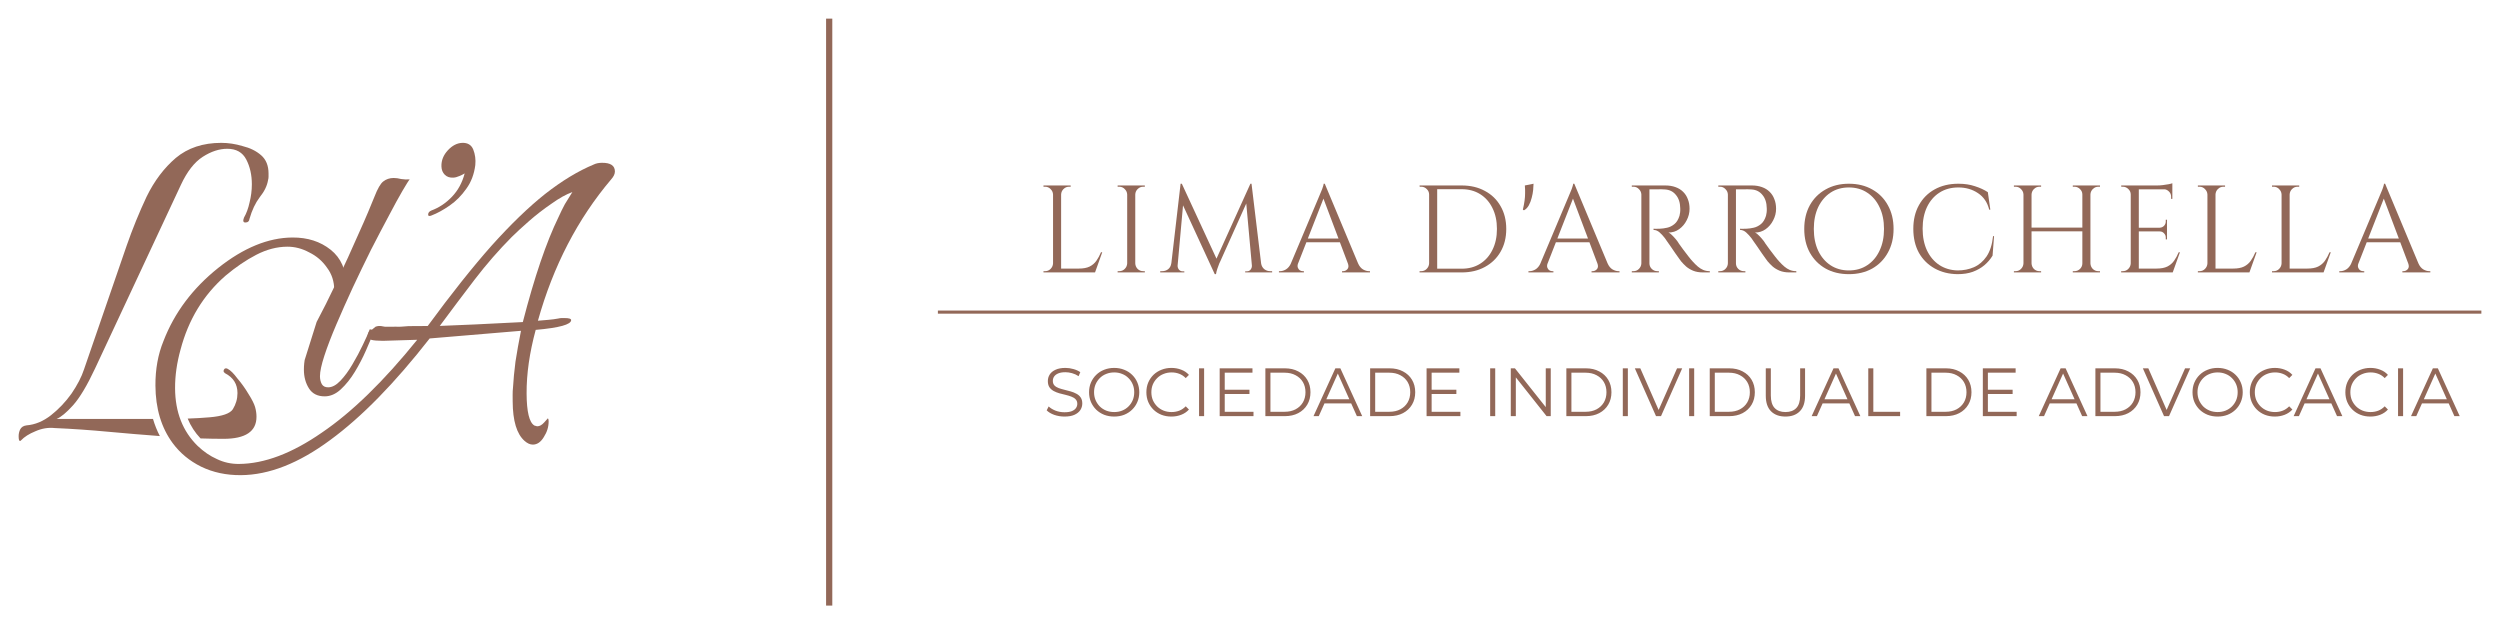
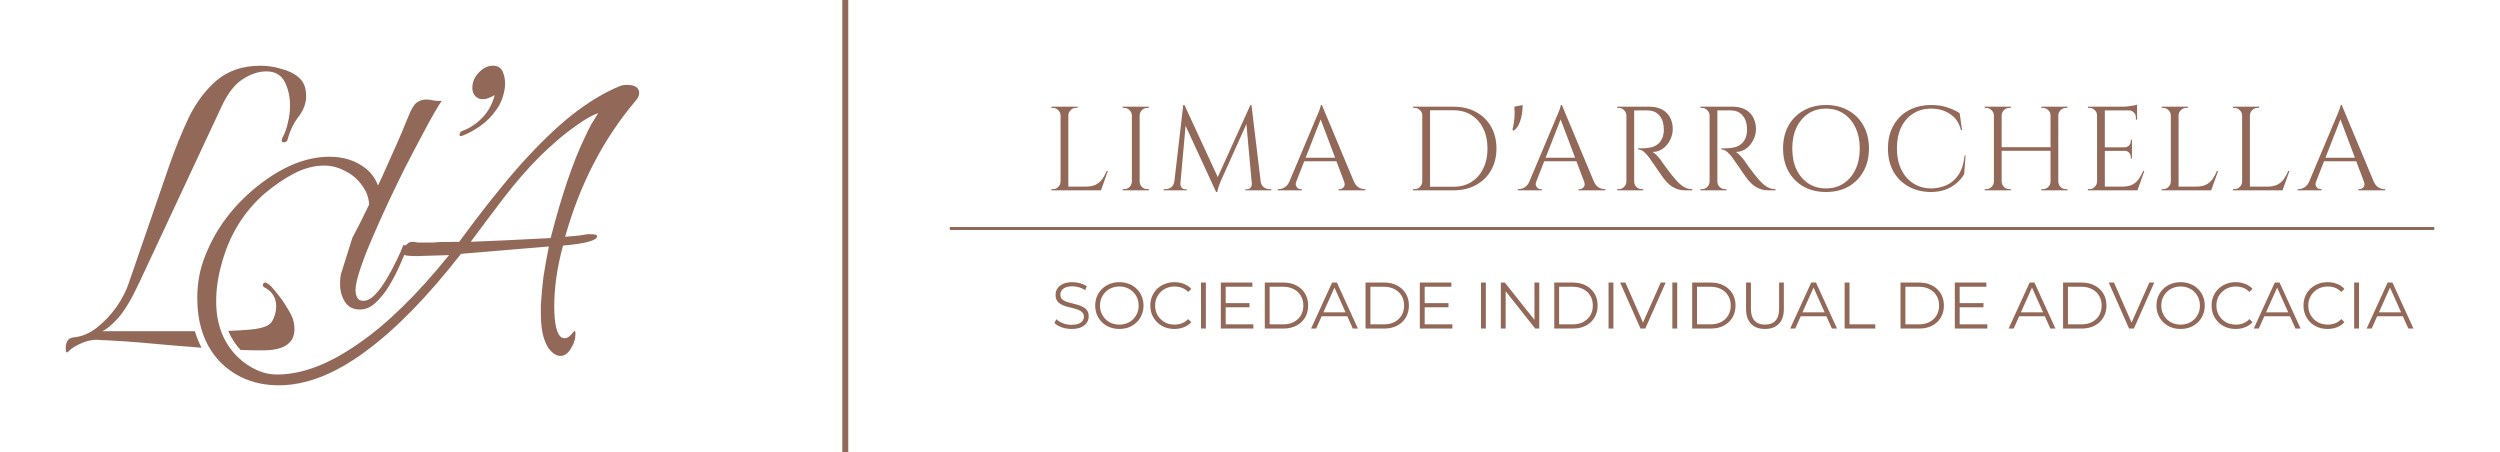
- <svg xmlns="http://www.w3.org/2000/svg" width="805" height="201" viewBox="36 31 805 201" fill="none">
+ <svg xmlns="http://www.w3.org/2000/svg" width="837" height="151" viewBox="20 55 837 151" fill="none">
  <path d="M377.68 90.72V118.72H375.08V90.72H377.68ZM388.48 117.48V118.72H377.56V117.48H388.48ZM390.92 112.24L388.6 118.72H381.96L383.4 117.48C384.813 117.48 385.96 117.267 386.84 116.84C387.747 116.387 388.48 115.76 389.04 114.96C389.6 114.16 390.093 113.253 390.52 112.24H390.92ZM375.2 115.8V118.72H372V118.32C372 118.32 372.08 118.32 372.24 118.32C372.427 118.32 372.52 118.32 372.52 118.32C373.213 118.32 373.8 118.08 374.28 117.6C374.787 117.093 375.053 116.493 375.08 115.8H375.2ZM375.2 93.64H375.08C375.053 92.947 374.787 92.36 374.28 91.88C373.8 91.373 373.213 91.12 372.52 91.12C372.52 91.12 372.427 91.12 372.24 91.12C372.08 91.12 372 91.12 372 91.12V90.72H375.2V93.64ZM377.56 93.64V90.72H380.76V91.12C380.733 91.12 380.64 91.12 380.48 91.12C380.32 91.12 380.24 91.12 380.24 91.12C379.547 91.12 378.947 91.373 378.44 91.88C377.96 92.36 377.707 92.947 377.68 93.64H377.56Z" fill="#926858" />
  <path d="M401.555 90.72V118.72H398.955V90.72H401.555ZM399.075 115.8V118.72H395.875V118.32C395.875 118.32 395.955 118.32 396.115 118.32C396.302 118.32 396.395 118.32 396.395 118.32C397.088 118.32 397.675 118.08 398.155 117.6C398.662 117.093 398.928 116.493 398.955 115.8H399.075ZM399.075 93.64H398.955C398.928 92.947 398.662 92.36 398.155 91.88C397.675 91.373 397.088 91.12 396.395 91.12C396.395 91.12 396.302 91.12 396.115 91.12C395.955 91.12 395.875 91.12 395.875 91.12V90.72H399.075V93.64ZM401.435 115.8H401.555C401.582 116.493 401.835 117.093 402.315 117.6C402.822 118.08 403.422 118.32 404.115 118.32C404.115 118.32 404.195 118.32 404.355 118.32C404.515 118.32 404.608 118.32 404.635 118.32V118.72H401.435V115.8ZM401.435 93.64V90.72H404.635V91.12C404.608 91.12 404.515 91.12 404.355 91.12C404.195 91.12 404.115 91.12 404.115 91.12C403.422 91.12 402.822 91.373 402.315 91.88C401.835 92.36 401.582 92.947 401.555 93.64H401.435Z" fill="#926858" />
  <path d="M438.631 90.16L438.951 92.84L428.911 115.2C428.911 115.2 428.804 115.427 428.591 115.88C428.404 116.333 428.204 116.88 427.991 117.52C427.777 118.133 427.631 118.72 427.551 119.28H427.151L426.591 116.76L438.631 90.16ZM414.031 115.8V118.72H409.591V118.32C409.617 118.32 409.724 118.32 409.911 118.32C410.124 118.32 410.231 118.32 410.231 118.32C410.951 118.32 411.591 118.107 412.151 117.68C412.711 117.227 413.044 116.6 413.151 115.8H414.031ZM415.191 116.44C415.191 116.467 415.191 116.493 415.191 116.52C415.191 116.547 415.191 116.587 415.191 116.64C415.191 117.067 415.337 117.467 415.631 117.84C415.951 118.187 416.324 118.36 416.751 118.36H417.351V118.72H414.911V116.44H415.191ZM416.151 90.16H416.551L417.351 92.52L414.991 118.72H412.831L416.151 90.16ZM416.551 90.16L428.071 115.08L427.151 119.28L415.791 94.64L416.551 90.16ZM438.991 90.16L442.431 118.72H439.311L437.111 94.48L438.631 90.16H438.991ZM441.231 115.8H442.071C442.204 116.6 442.551 117.227 443.111 117.68C443.671 118.107 444.297 118.32 444.991 118.32C444.991 118.32 445.097 118.32 445.311 118.32C445.524 118.32 445.631 118.32 445.631 118.32V118.72H441.231V115.8ZM439.111 116.44H439.391V118.72H436.951V118.36H437.551C438.004 118.36 438.377 118.187 438.671 117.84C438.964 117.467 439.111 117.067 439.111 116.64C439.111 116.587 439.111 116.547 439.111 116.52C439.111 116.493 439.111 116.467 439.111 116.44Z" fill="#926858" />
  <path d="M462.577 90.16L474.417 118.48H471.017L461.777 93.96L462.577 90.16ZM453.977 115.8C453.791 116.333 453.764 116.787 453.897 117.16C454.031 117.533 454.244 117.827 454.537 118.04C454.857 118.227 455.177 118.32 455.497 118.32H455.857V118.72H447.817V118.32C447.817 118.32 447.884 118.32 448.017 118.32C448.124 118.32 448.177 118.32 448.177 118.32C448.791 118.32 449.417 118.133 450.057 117.76C450.724 117.36 451.271 116.707 451.697 115.8H453.977ZM462.577 90.16L462.937 92.96L452.897 118.6H450.497L460.737 94.28C460.737 94.28 460.804 94.12 460.937 93.8C461.097 93.453 461.271 93.04 461.457 92.56C461.671 92.08 461.844 91.613 461.977 91.16C462.137 90.707 462.217 90.373 462.217 90.16H462.577ZM468.217 107.8V109H455.697V107.8H468.217ZM470.017 115.8H473.297C473.697 116.707 474.231 117.36 474.897 117.76C475.564 118.133 476.204 118.32 476.817 118.32C476.817 118.32 476.871 118.32 476.977 118.32C477.084 118.32 477.137 118.32 477.137 118.32V118.72H468.137V118.32H468.497C469.004 118.32 469.457 118.107 469.857 117.68C470.257 117.227 470.311 116.6 470.017 115.8Z" fill="#926858" />
  <path d="M506.654 90.72C509.507 90.72 512 91.307 514.134 92.48C516.294 93.627 517.974 95.253 519.174 97.36C520.4 99.467 521.014 101.92 521.014 104.72C521.014 107.52 520.4 109.973 519.174 112.08C517.974 114.16 516.294 115.787 514.134 116.96C512 118.133 509.507 118.72 506.654 118.72H498.094L498.054 117.52C498.054 117.52 498.334 117.52 498.894 117.52C499.48 117.52 500.2 117.52 501.054 117.52C501.934 117.52 502.8 117.52 503.654 117.52C504.507 117.52 505.214 117.52 505.774 117.52C506.36 117.52 506.654 117.52 506.654 117.52C508.947 117.52 510.934 116.987 512.614 115.92C514.32 114.853 515.64 113.36 516.574 111.44C517.534 109.52 518.014 107.28 518.014 104.72C518.014 102.16 517.534 99.92 516.574 98C515.64 96.08 514.32 94.587 512.614 93.52C510.907 92.453 508.92 91.92 506.654 91.92C506.654 91.92 506.347 91.92 505.734 91.92C505.147 91.92 504.4 91.92 503.494 91.92C502.614 91.92 501.72 91.92 500.814 91.92C499.934 91.92 499.187 91.92 498.574 91.92C497.96 91.92 497.654 91.92 497.654 91.92V90.72H506.654ZM498.774 90.72V118.72H496.174V90.72H498.774ZM496.294 115.8V118.72H493.094V118.32C493.094 118.32 493.174 118.32 493.334 118.32C493.52 118.32 493.614 118.32 493.614 118.32C494.307 118.32 494.894 118.08 495.374 117.6C495.88 117.093 496.147 116.493 496.174 115.8H496.294ZM496.294 93.64H496.174C496.174 92.947 495.92 92.36 495.414 91.88C494.907 91.373 494.307 91.12 493.614 91.12C493.614 91.12 493.534 91.12 493.374 91.12C493.214 91.12 493.134 91.12 493.134 91.12L493.094 90.72H496.294V93.64Z" fill="#926858" />
  <path d="M526.999 90.72L529.799 90.16C529.799 90.667 529.759 91.333 529.679 92.16C529.599 92.987 529.439 93.84 529.199 94.72C528.986 95.573 528.679 96.373 528.279 97.12C527.879 97.84 527.359 98.373 526.719 98.72L526.359 98.52C526.626 97.347 526.813 96.36 526.919 95.56C527.026 94.76 527.079 94 527.079 93.28C527.106 92.533 527.079 91.68 526.999 90.72Z" fill="#926858" />
  <path d="M542.921 90.16L554.761 118.48H551.361L542.121 93.96L542.921 90.16ZM534.321 115.8C534.134 116.333 534.108 116.787 534.241 117.16C534.374 117.533 534.588 117.827 534.881 118.04C535.201 118.227 535.521 118.32 535.841 118.32H536.201V118.72H528.161V118.32C528.161 118.32 528.228 118.32 528.361 118.32C528.468 118.32 528.521 118.32 528.521 118.32C529.134 118.32 529.761 118.133 530.401 117.76C531.068 117.36 531.614 116.707 532.041 115.8H534.321ZM542.921 90.16L543.281 92.96L533.241 118.6H530.841L541.081 94.28C541.081 94.28 541.148 94.12 541.281 93.8C541.441 93.453 541.614 93.04 541.801 92.56C542.014 92.08 542.188 91.613 542.321 91.16C542.481 90.707 542.561 90.373 542.561 90.16H542.921ZM548.561 107.8V109H536.041V107.8H548.561ZM550.361 115.8H553.641C554.041 116.707 554.574 117.36 555.241 117.76C555.908 118.133 556.548 118.32 557.161 118.32C557.161 118.32 557.214 118.32 557.321 118.32C557.428 118.32 557.481 118.32 557.481 118.32V118.72H548.481V118.32H548.841C549.348 118.32 549.801 118.107 550.201 117.68C550.601 117.227 550.654 116.6 550.361 115.8Z" fill="#926858" />
  <path d="M566.598 90.72H572.238C573.438 90.72 574.517 90.893 575.477 91.24C576.464 91.587 577.291 92.093 577.958 92.76C578.624 93.4 579.131 94.187 579.478 95.12C579.851 96.027 580.038 97.067 580.038 98.24C580.038 99.52 579.731 100.747 579.118 101.92C578.531 103.093 577.717 104.053 576.678 104.8C575.664 105.52 574.518 105.88 573.238 105.88C573.691 106.067 574.184 106.453 574.717 107.04C575.251 107.6 575.718 108.147 576.118 108.68C576.118 108.68 576.291 108.947 576.637 109.48C577.011 109.987 577.464 110.613 577.997 111.36C578.557 112.107 579.118 112.84 579.678 113.56C580.238 114.28 580.718 114.853 581.118 115.28C581.651 115.867 582.184 116.387 582.717 116.84C583.251 117.293 583.824 117.653 584.438 117.92C585.077 118.187 585.784 118.32 586.557 118.32V118.72H584.357C583.131 118.72 582.064 118.533 581.158 118.16C580.277 117.787 579.531 117.333 578.917 116.8C578.304 116.24 577.784 115.707 577.357 115.2C577.277 115.093 577.051 114.787 576.678 114.28C576.331 113.773 575.904 113.173 575.398 112.48C574.918 111.76 574.438 111.053 573.958 110.36C573.478 109.667 573.064 109.08 572.717 108.6C572.371 108.093 572.171 107.8 572.118 107.72C571.611 107.053 571.051 106.44 570.438 105.88C569.824 105.32 569.158 105.04 568.438 105.04V104.64C568.438 104.64 568.638 104.653 569.038 104.68C569.464 104.68 569.971 104.667 570.557 104.64C571.251 104.613 572.011 104.507 572.837 104.32C573.664 104.133 574.438 103.747 575.158 103.16C575.878 102.573 576.424 101.68 576.798 100.48C576.878 100.187 576.944 99.827 576.997 99.4C577.051 98.947 577.064 98.507 577.038 98.08C577.011 96.267 576.544 94.827 575.637 93.76C574.757 92.667 573.571 92.08 572.077 92C571.331 91.947 570.558 91.933 569.758 91.96C568.984 91.96 568.331 91.96 567.798 91.96C567.264 91.96 566.997 91.96 566.997 91.96C566.997 91.933 566.958 91.827 566.878 91.64C566.824 91.427 566.758 91.227 566.678 91.04C566.624 90.827 566.598 90.72 566.598 90.72ZM567.117 90.72V118.72H564.518V90.72H567.117ZM564.637 115.8V118.72H561.438V118.32C561.438 118.32 561.518 118.32 561.678 118.32C561.864 118.32 561.958 118.32 561.958 118.32C562.651 118.32 563.238 118.08 563.717 117.6C564.224 117.093 564.491 116.493 564.518 115.8H564.637ZM564.637 93.64H564.518C564.491 92.947 564.224 92.36 563.717 91.88C563.238 91.373 562.651 91.12 561.958 91.12C561.958 91.12 561.864 91.12 561.678 91.12C561.518 91.12 561.438 91.12 561.438 91.12V90.72H564.637V93.64ZM566.997 115.8H567.117C567.117 116.493 567.371 117.093 567.878 117.6C568.384 118.08 568.984 118.32 569.678 118.32C569.678 118.32 569.757 118.32 569.917 118.32C570.077 118.32 570.158 118.32 570.158 118.32V118.72H566.997V115.8Z" fill="#926858" />
  <path d="M594.457 90.72H600.097C601.297 90.72 602.377 90.893 603.337 91.24C604.324 91.587 605.15 92.093 605.817 92.76C606.484 93.4 606.99 94.187 607.337 95.12C607.71 96.027 607.897 97.067 607.897 98.24C607.897 99.52 607.59 100.747 606.977 101.92C606.39 103.093 605.577 104.053 604.537 104.8C603.524 105.52 602.377 105.88 601.097 105.88C601.55 106.067 602.044 106.453 602.577 107.04C603.11 107.6 603.577 108.147 603.977 108.68C603.977 108.68 604.15 108.947 604.497 109.48C604.87 109.987 605.324 110.613 605.857 111.36C606.417 112.107 606.977 112.84 607.537 113.56C608.097 114.28 608.577 114.853 608.977 115.28C609.51 115.867 610.044 116.387 610.577 116.84C611.11 117.293 611.684 117.653 612.297 117.92C612.937 118.187 613.644 118.32 614.417 118.32V118.72H612.217C610.99 118.72 609.924 118.533 609.017 118.16C608.137 117.787 607.39 117.333 606.777 116.8C606.164 116.24 605.644 115.707 605.217 115.2C605.137 115.093 604.91 114.787 604.537 114.28C604.19 113.773 603.764 113.173 603.257 112.48C602.777 111.76 602.297 111.053 601.817 110.36C601.337 109.667 600.924 109.08 600.577 108.6C600.23 108.093 600.03 107.8 599.977 107.72C599.47 107.053 598.91 106.44 598.297 105.88C597.684 105.32 597.017 105.04 596.297 105.04V104.64C596.297 104.64 596.497 104.653 596.897 104.68C597.324 104.68 597.83 104.667 598.417 104.64C599.11 104.613 599.87 104.507 600.697 104.32C601.524 104.133 602.297 103.747 603.017 103.16C603.737 102.573 604.284 101.68 604.657 100.48C604.737 100.187 604.804 99.827 604.857 99.4C604.91 98.947 604.924 98.507 604.897 98.08C604.87 96.267 604.404 94.827 603.497 93.76C602.617 92.667 601.43 92.08 599.937 92C599.19 91.947 598.417 91.933 597.617 91.96C596.844 91.96 596.19 91.96 595.657 91.96C595.124 91.96 594.857 91.96 594.857 91.96C594.857 91.933 594.817 91.827 594.737 91.64C594.684 91.427 594.617 91.227 594.537 91.04C594.484 90.827 594.457 90.72 594.457 90.72ZM594.977 90.72V118.72H592.377V90.72H594.977ZM592.497 115.8V118.72H589.297V118.32C589.297 118.32 589.377 118.32 589.537 118.32C589.724 118.32 589.817 118.32 589.817 118.32C590.51 118.32 591.097 118.08 591.577 117.6C592.084 117.093 592.35 116.493 592.377 115.8H592.497ZM592.497 93.64H592.377C592.35 92.947 592.084 92.36 591.577 91.88C591.097 91.373 590.51 91.12 589.817 91.12C589.817 91.12 589.724 91.12 589.537 91.12C589.377 91.12 589.297 91.12 589.297 91.12V90.72H592.497V93.64ZM594.857 115.8H594.977C594.977 116.493 595.23 117.093 595.737 117.6C596.244 118.08 596.844 118.32 597.537 118.32C597.537 118.32 597.617 118.32 597.777 118.32C597.937 118.32 598.017 118.32 598.017 118.32V118.72H594.857V115.8Z" fill="#926858" />
  <path d="M631.33 90.16C634.184 90.16 636.69 90.773 638.85 92C641.01 93.2 642.69 94.893 643.89 97.08C645.117 99.267 645.73 101.813 645.73 104.72C645.73 107.627 645.117 110.173 643.89 112.36C642.69 114.547 641.01 116.253 638.85 117.48C636.69 118.68 634.184 119.28 631.33 119.28C628.504 119.28 626.01 118.68 623.85 117.48C621.69 116.253 619.997 114.547 618.77 112.36C617.57 110.173 616.97 107.627 616.97 104.72C616.97 101.813 617.57 99.267 618.77 97.08C619.997 94.893 621.69 93.2 623.85 92C626.01 90.773 628.504 90.16 631.33 90.16ZM631.33 118.08C633.597 118.08 635.57 117.52 637.25 116.4C638.957 115.28 640.277 113.72 641.21 111.72C642.17 109.72 642.65 107.387 642.65 104.72C642.65 102.053 642.17 99.72 641.21 97.72C640.277 95.72 638.957 94.16 637.25 93.04C635.57 91.92 633.597 91.36 631.33 91.36C629.09 91.36 627.117 91.92 625.41 93.04C623.73 94.16 622.41 95.72 621.45 97.72C620.517 99.72 620.05 102.053 620.05 104.72C620.05 107.387 620.517 109.72 621.45 111.72C622.41 113.72 623.73 115.28 625.41 116.4C627.117 117.52 629.09 118.08 631.33 118.08Z" fill="#926858" />
  <path d="M678.086 107.04L677.606 113.32C676.913 114.467 676.033 115.493 674.966 116.4C673.926 117.28 672.686 117.987 671.246 118.52C669.833 119.027 668.206 119.28 666.366 119.28C663.593 119.253 661.126 118.64 658.966 117.44C656.806 116.24 655.113 114.56 653.886 112.4C652.686 110.213 652.086 107.64 652.086 104.68C652.086 101.773 652.686 99.24 653.886 97.08C655.086 94.893 656.766 93.2 658.926 92C661.113 90.773 663.673 90.16 666.606 90.16C668.579 90.16 670.353 90.427 671.926 90.96C673.526 91.467 674.913 92.107 676.086 92.88L676.886 98.52H676.526C675.939 96.173 674.739 94.4 672.926 93.2C671.113 91.973 669.006 91.36 666.606 91.36C664.259 91.36 662.219 91.92 660.486 93.04C658.779 94.133 657.446 95.68 656.486 97.68C655.553 99.653 655.086 101.973 655.086 104.64C655.086 107.307 655.553 109.64 656.486 111.64C657.446 113.64 658.766 115.2 660.446 116.32C662.153 117.44 664.126 118.027 666.366 118.08C668.259 118.08 670.006 117.733 671.606 117.04C673.233 116.32 674.593 115.16 675.686 113.56C676.779 111.933 677.473 109.76 677.766 107.04H678.086Z" fill="#926858" />
  <path d="M709.117 90.72V118.72H706.517V90.72H709.117ZM690.157 90.72V118.72H687.557V90.72H690.157ZM706.877 104.28V105.48H689.757V104.28H706.877ZM687.677 115.8V118.72H684.477V118.32C684.477 118.32 684.557 118.32 684.717 118.32C684.903 118.32 684.997 118.32 684.997 118.32C685.69 118.32 686.277 118.08 686.757 117.6C687.263 117.093 687.53 116.493 687.557 115.8H687.677ZM687.677 93.64H687.557C687.53 92.947 687.263 92.36 686.757 91.88C686.277 91.373 685.69 91.12 684.997 91.12C684.997 91.12 684.903 91.12 684.717 91.12C684.557 91.12 684.477 91.12 684.477 91.12V90.72H687.677V93.64ZM690.037 115.8H690.157C690.183 116.493 690.437 117.093 690.917 117.6C691.423 118.08 692.023 118.32 692.717 118.32C692.717 118.32 692.797 118.32 692.957 118.32C693.117 118.32 693.21 118.32 693.237 118.32V118.72H690.037V115.8ZM690.037 93.64V90.72H693.237V91.12C693.21 91.12 693.117 91.12 692.957 91.12C692.797 91.12 692.717 91.12 692.717 91.12C692.023 91.12 691.423 91.373 690.917 91.88C690.437 92.36 690.183 92.947 690.157 93.64H690.037ZM706.637 115.8V118.72H703.437V118.32C703.463 118.32 703.557 118.32 703.717 118.32C703.877 118.32 703.957 118.32 703.957 118.32C704.65 118.32 705.25 118.08 705.757 117.6C706.263 117.093 706.517 116.493 706.517 115.8H706.637ZM706.637 93.64H706.517C706.517 92.947 706.263 92.36 705.757 91.88C705.25 91.373 704.65 91.12 703.957 91.12C703.957 91.12 703.877 91.12 703.717 91.12C703.557 91.12 703.463 91.12 703.437 91.12V90.72H706.637V93.64ZM708.997 115.8H709.117C709.143 116.493 709.397 117.093 709.877 117.6C710.383 118.08 710.983 118.32 711.677 118.32C711.677 118.32 711.757 118.32 711.917 118.32C712.103 118.32 712.197 118.32 712.197 118.32V118.72H708.997V115.8ZM708.997 93.64V90.72H712.197V91.12C712.197 91.12 712.103 91.12 711.917 91.12C711.757 91.12 711.677 91.12 711.677 91.12C710.983 91.12 710.383 91.373 709.877 91.88C709.397 92.36 709.143 92.947 709.117 93.64H708.997Z" fill="#926858" />
  <path d="M724.696 90.72V118.72H722.096V90.72H724.696ZM735.496 117.48V118.72H724.576V117.48H735.496ZM733.776 104.32V105.52H724.576V104.32H733.776ZM735.496 90.72V91.96H724.576V90.72H735.496ZM737.936 112.24L735.616 118.72H728.976L730.416 117.48C731.829 117.48 732.976 117.267 733.856 116.84C734.762 116.387 735.496 115.76 736.056 114.96C736.616 114.16 737.109 113.253 737.536 112.24H737.936ZM733.776 105.44V108.08H733.376V107.48C733.376 106.947 733.189 106.493 732.816 106.12C732.442 105.72 731.989 105.52 731.456 105.52V105.44H733.776ZM733.776 101.76V104.4H731.456V104.32C731.989 104.293 732.442 104.093 732.816 103.72C733.189 103.32 733.376 102.853 733.376 102.32V101.76H733.776ZM735.496 91.84V95.04H735.096V94.32C735.096 93.68 734.869 93.133 734.416 92.68C733.962 92.2 733.402 91.947 732.736 91.92V91.84H735.496ZM735.496 90V91.16L730.616 90.72C731.202 90.72 731.816 90.68 732.456 90.6C733.122 90.52 733.736 90.427 734.296 90.32C734.856 90.213 735.256 90.107 735.496 90ZM722.216 115.8V118.72H719.016V118.32C719.016 118.32 719.096 118.32 719.256 118.32C719.442 118.32 719.536 118.32 719.536 118.32C720.229 118.32 720.816 118.08 721.296 117.6C721.802 117.093 722.069 116.493 722.096 115.8H722.216ZM722.216 93.64H722.096C722.096 92.947 721.842 92.36 721.336 91.88C720.829 91.373 720.229 91.12 719.536 91.12C719.536 91.12 719.456 91.12 719.296 91.12C719.136 91.12 719.056 91.12 719.056 91.12L719.016 90.72H722.216V93.64Z" fill="#926858" />
  <path d="M749.391 90.72V118.72H746.791V90.72H749.391ZM760.191 117.48V118.72H749.271V117.48H760.191ZM762.631 112.24L760.311 118.72H753.671L755.111 117.48C756.524 117.48 757.671 117.267 758.551 116.84C759.458 116.387 760.191 115.76 760.751 114.96C761.311 114.16 761.804 113.253 762.231 112.24H762.631ZM746.911 115.8V118.72H743.711V118.32C743.711 118.32 743.791 118.32 743.951 118.32C744.138 118.32 744.231 118.32 744.231 118.32C744.924 118.32 745.511 118.08 745.991 117.6C746.498 117.093 746.764 116.493 746.791 115.8H746.911ZM746.911 93.64H746.791C746.764 92.947 746.498 92.36 745.991 91.88C745.511 91.373 744.924 91.12 744.231 91.12C744.231 91.12 744.138 91.12 743.951 91.12C743.791 91.12 743.711 91.12 743.711 91.12V90.72H746.911V93.64ZM749.271 93.64V90.72H752.471V91.12C752.444 91.12 752.351 91.12 752.191 91.12C752.031 91.12 751.951 91.12 751.951 91.12C751.258 91.12 750.658 91.373 750.151 91.88C749.671 92.36 749.418 92.947 749.391 93.64H749.271Z" fill="#926858" />
  <path d="M773.266 90.72V118.72H770.666V90.72H773.266ZM784.066 117.48V118.72H773.146V117.48H784.066ZM786.506 112.24L784.186 118.72H777.546L778.986 117.48C780.399 117.48 781.546 117.267 782.426 116.84C783.333 116.387 784.066 115.76 784.626 114.96C785.186 114.16 785.679 113.253 786.106 112.24H786.506ZM770.786 115.8V118.72H767.586V118.32C767.586 118.32 767.666 118.32 767.826 118.32C768.013 118.32 768.106 118.32 768.106 118.32C768.799 118.32 769.386 118.08 769.866 117.6C770.373 117.093 770.639 116.493 770.666 115.8H770.786ZM770.786 93.64H770.666C770.639 92.947 770.373 92.36 769.866 91.88C769.386 91.373 768.799 91.12 768.106 91.12C768.106 91.12 768.013 91.12 767.826 91.12C767.666 91.12 767.586 91.12 767.586 91.12V90.72H770.786V93.64ZM773.146 93.64V90.72H776.346V91.12C776.319 91.12 776.226 91.12 776.066 91.12C775.906 91.12 775.826 91.12 775.826 91.12C775.133 91.12 774.533 91.373 774.026 91.88C773.546 92.36 773.293 92.947 773.266 93.64H773.146Z" fill="#926858" />
  <path d="M804.007 90.16L815.847 118.48H812.447L803.207 93.96L804.007 90.16ZM795.407 115.8C795.22 116.333 795.194 116.787 795.327 117.16C795.46 117.533 795.674 117.827 795.967 118.04C796.287 118.227 796.607 118.32 796.927 118.32H797.287V118.72H789.247V118.32C789.247 118.32 789.314 118.32 789.447 118.32C789.554 118.32 789.607 118.32 789.607 118.32C790.22 118.32 790.847 118.133 791.487 117.76C792.154 117.36 792.7 116.707 793.127 115.8H795.407ZM804.007 90.16L804.367 92.96L794.327 118.6H791.927L802.167 94.28C802.167 94.28 802.234 94.12 802.367 93.8C802.527 93.453 802.7 93.04 802.887 92.56C803.1 92.08 803.274 91.613 803.407 91.16C803.567 90.707 803.647 90.373 803.647 90.16H804.007ZM809.647 107.8V109H797.127V107.8H809.647ZM811.447 115.8H814.727C815.127 116.707 815.66 117.36 816.327 117.76C816.994 118.133 817.634 118.32 818.247 118.32C818.247 118.32 818.3 118.32 818.407 118.32C818.514 118.32 818.567 118.32 818.567 118.32V118.72H809.567V118.32H809.927C810.434 118.32 810.887 118.107 811.287 117.68C811.687 117.227 811.74 116.6 811.447 115.8Z" fill="#926858" />
  <path d="M303 37L303 226" stroke-width="2" stroke="#926858" />
  <path d="M338 131.5H835" stroke="#926858" />
  <path d="M113.554 183.999C108.853 184.029 104.593 183.12 100.775 181.271C97.037 179.421 93.984 176.898 91.617 173.701C87.943 168.729 86.087 162.54 86.048 155.135C86.02 149.872 86.886 145.093 88.646 140.799C92.164 131.677 98.039 123.833 106.271 117.267C114.423 110.791 122.389 107.528 130.169 107.478C135.032 107.447 139.132 108.759 142.469 111.415C145.806 114.07 147.487 117.895 147.514 122.891C147.532 126.37 146.699 129.766 145.014 133.078C143.411 136.3 141.355 138.454 138.849 139.541C138.687 139.542 138.524 139.498 138.362 139.41C138.199 139.233 138.158 139.099 138.238 139.01C139.604 136.86 140.849 134.621 141.971 132.294C143.093 129.878 143.646 127.243 143.631 124.388C143.617 121.622 142.834 119.218 141.283 117.177C139.813 115.045 137.9 113.407 135.544 112.262C133.268 111.028 130.914 110.418 128.483 110.433C125.16 110.455 121.841 111.324 118.528 113.04C115.214 114.756 111.903 117.008 108.595 119.795C101.495 125.996 96.674 133.923 94.132 143.575C92.939 147.865 92.353 152.017 92.374 156.032C92.415 163.704 94.838 169.889 99.645 174.587C101.6 176.448 103.674 177.862 105.868 178.829C108.062 179.886 110.415 180.406 112.927 180.39C121.112 180.337 130.01 176.979 139.619 170.316C149.31 163.741 159.551 153.772 170.34 140.41L159.279 140.748C155.794 140.681 154.397 140.51 154.389 138.993C154.896 137.32 154.389 138.435 156.922 136.205C158.297 135.661 159.475 136.208 159.961 136.205C160.691 136.2 161.481 136.205 162.494 136.205C163.507 136.205 163.429 136.171 164.014 136.205C165.392 136.285 167.196 135.925 168.736 136.004C170.276 135.994 171.938 135.983 173.721 135.972C181.285 125.663 188.128 117.055 194.251 110.146C200.455 103.236 206.221 97.668 211.548 93.441C216.955 89.213 222.166 86.057 227.18 83.973C227.908 83.611 228.798 83.427 229.852 83.42C232.607 83.403 233.99 84.331 234 86.204C234.004 87.007 233.604 87.857 232.798 88.754C222.005 101.492 214.142 116.665 209.21 134.272C210.426 134.175 211.56 134.079 212.613 133.983C213.747 133.886 214.8 133.746 215.772 133.561C216.176 133.469 216.5 133.423 216.743 133.421C217.068 133.419 217.392 133.417 217.716 133.415C219.175 133.405 219.905 133.624 219.908 134.07C219.915 135.497 216.111 136.548 208.497 137.221C206.509 144.549 205.532 151.381 205.566 157.715C205.597 163.603 206.426 167.032 208.052 168.004C208.214 168.092 208.376 168.135 208.538 168.134C208.701 168.223 208.863 168.266 209.026 168.265C209.755 168.26 210.482 167.854 211.207 167.047C212.013 166.149 212.416 165.7 212.416 165.7C212.579 165.878 212.662 166.19 212.664 166.636C212.674 168.42 212.156 170.118 211.111 171.731C210.147 173.343 208.976 174.153 207.598 174.162C206.707 174.168 205.813 173.773 204.917 172.975C202.393 170.761 201.114 166.531 201.081 160.286C201.078 159.573 201.074 158.859 201.07 158.145C201.066 157.342 201.102 156.584 201.18 155.87C201.328 153.281 201.597 150.469 201.986 147.433C202.456 144.397 203.046 141.092 203.757 137.519L174.35 139.983C163.079 154.419 152.398 165.327 142.306 172.707C132.215 180.177 122.631 183.941 113.554 183.999ZM177.611 135.947C180.69 135.838 184.458 135.68 188.914 135.473C193.452 135.265 198.597 135.01 204.35 134.705C208.083 120.228 211.913 108.962 215.842 100.907C216.483 99.476 217.164 98.088 217.887 96.746C218.69 95.402 219.494 94.103 220.298 92.849C218.275 93.576 216.013 94.84 213.51 96.64C211.006 98.351 208.625 100.195 206.366 102.172C204.107 104.15 202.252 105.857 200.801 107.294C196.609 111.514 192.621 116.089 188.838 121.02C185.135 125.862 181.393 130.837 177.611 135.947Z" fill="#926858" />
  <path d="M162.758 88.311C163.501 88.311 164.312 88.423 165.191 88.647C166.138 88.796 167.05 88.833 167.929 88.759C167.591 89.131 166.814 90.361 165.597 92.448C164.38 94.534 162.892 97.254 161.135 100.608C159.377 103.887 157.484 107.502 155.456 111.451C153.495 115.401 151.534 119.463 149.574 123.636C147.681 127.735 145.923 131.685 144.3 135.486C142.678 139.286 141.393 142.64 140.447 145.547C139.5 148.453 139.027 150.652 139.027 152.142C139.027 153.111 139.23 153.968 139.635 154.713C140.041 155.384 140.717 155.719 141.664 155.719C142.948 155.719 144.267 155.011 145.619 153.595C146.971 152.179 148.256 150.428 149.473 148.341C150.757 146.18 151.873 144.094 152.819 142.081C153.833 139.995 154.577 138.318 155.05 137.051C155.861 137.051 156.267 137.386 156.267 138.057C155.658 139.622 154.847 141.559 153.833 143.869C152.819 146.18 151.636 148.453 150.284 150.689C148.932 152.924 147.41 154.825 145.72 156.39C144.097 157.88 142.373 158.626 140.548 158.626C138.249 158.626 136.559 157.769 135.477 156.055C134.396 154.34 133.855 152.328 133.855 150.018C133.855 149.347 133.889 148.676 133.956 148.006C133.989 147.649 134.037 147.292 134.1 146.935L137.955 134.672C139.944 130.933 141.911 127.018 143.854 122.928L144.981 120.482C145.944 118.491 146.969 116.3 148.053 113.911C149.202 111.302 150.351 108.731 151.5 106.198C152.65 103.664 153.664 101.353 154.543 99.267C155.422 97.106 156.098 95.466 156.571 94.348C157.585 91.74 158.532 90.1 159.411 89.429C160.357 88.684 161.473 88.311 162.758 88.311Z" fill="#926858" />
  <path d="M184.78 77.006C186.557 76.927 187.756 77.63 188.377 79.114C189.001 80.686 189.224 82.365 189.047 84.151C188.67 87.102 187.711 89.634 186.171 91.747C184.634 93.949 182.84 95.762 180.789 97.186C178.738 98.611 176.795 99.675 174.96 100.379C174.721 100.478 174.521 100.532 174.359 100.539C174.036 100.553 173.87 100.427 173.86 100.161C173.837 99.54 174.184 99.08 174.901 98.781C177.376 97.871 179.587 96.395 181.534 94.353C183.482 92.311 184.846 89.805 185.627 86.837C184.994 87.221 184.398 87.514 183.839 87.716C183.202 88.011 182.561 88.173 181.915 88.202C180.784 88.252 179.883 87.936 179.211 87.255C178.538 86.573 178.182 85.7 178.144 84.635C178.072 82.682 178.775 80.917 180.255 79.34C181.656 77.856 183.165 77.078 184.78 77.006Z" fill="#926858" />
  <path d="M107.242 77C109.531 77 111.821 77.347 114.11 78.04C116.499 78.617 118.489 79.599 120.082 80.985C121.674 82.371 122.471 84.335 122.471 86.877V87.916C122.471 88.263 122.421 88.609 122.321 88.956C122.023 90.804 121.127 92.652 119.634 94.501C118.24 96.349 117.146 98.659 116.35 101.432C116.25 102.24 115.802 102.645 115.006 102.645C114.309 102.645 114.16 102.125 114.558 101.085C115.354 99.699 115.951 98.082 116.35 96.233C116.847 94.27 117.096 92.306 117.096 90.342C117.096 87.339 116.499 84.682 115.304 82.371C114.11 80.061 112.07 78.906 109.183 78.906C106.595 78.906 103.958 79.772 101.271 81.505C98.583 83.238 96.244 86.241 94.254 90.515L66.634 149.602C64.046 155.147 61.657 159.132 59.468 161.558C57.377 163.868 55.636 165.312 54.242 165.89H85.263C85.832 167.833 86.568 169.676 87.473 171.415C81.983 171.003 76.529 170.547 71.113 170.048C64.942 169.471 59.119 169.067 53.645 168.836C51.555 168.605 49.465 168.951 47.375 169.875C45.384 170.684 43.841 171.666 42.746 172.821C42.647 172.936 42.547 172.994 42.448 172.994C42.149 172.994 42 172.474 42 171.435C42 170.742 42.149 170.049 42.448 169.355C42.846 168.547 43.543 168.085 44.538 167.969C47.325 167.738 49.962 166.641 52.451 164.677C54.939 162.713 57.129 160.403 59.02 157.746C60.911 154.974 62.255 152.374 63.051 149.949L76.786 110.095C78.677 104.666 80.817 99.41 83.206 94.328C85.694 89.245 88.829 85.086 92.612 81.852C96.493 78.617 101.37 77 107.242 77Z" fill="#926858" />
  <path d="M108.288 149.775C108.586 149.544 108.935 149.544 109.333 149.775C110.228 150.238 111.273 151.277 112.468 152.894C113.762 154.396 114.956 156.071 116.051 157.919C117.146 159.652 117.842 161.038 118.141 162.078C118.44 163.117 118.589 164.157 118.589 165.197C118.589 169.933 115.056 172.301 107.989 172.301C105.589 172.301 103.116 172.258 100.568 172.172C98.792 170.3 97.411 168.177 96.429 165.785C98.895 165.7 101.256 165.562 103.51 165.37C107.591 165.024 110.079 164.157 110.975 162.771C111.97 161.154 112.468 159.421 112.468 157.573C112.468 154.685 111.124 152.548 108.437 151.162C108.138 150.931 107.989 150.699 107.989 150.468C107.989 150.237 108.089 150.006 108.288 149.775Z" fill="#926858" />
  <path d="M378.754 165.132C377.61 165.132 376.51 164.949 375.454 164.582C374.413 164.201 373.606 163.717 373.034 163.13L373.672 161.876C374.215 162.404 374.941 162.851 375.85 163.218C376.774 163.57 377.742 163.746 378.754 163.746C379.722 163.746 380.507 163.629 381.108 163.394C381.724 163.145 382.171 162.815 382.45 162.404C382.743 161.993 382.89 161.539 382.89 161.04C382.89 160.439 382.714 159.955 382.362 159.588C382.025 159.221 381.577 158.935 381.02 158.73C380.463 158.51 379.847 158.319 379.172 158.158C378.497 157.997 377.823 157.828 377.148 157.652C376.473 157.461 375.85 157.212 375.278 156.904C374.721 156.596 374.266 156.193 373.914 155.694C373.577 155.181 373.408 154.513 373.408 153.692C373.408 152.929 373.606 152.233 374.002 151.602C374.413 150.957 375.036 150.443 375.872 150.062C376.708 149.666 377.779 149.468 379.084 149.468C379.949 149.468 380.807 149.593 381.658 149.842C382.509 150.077 383.242 150.407 383.858 150.832L383.308 152.13C382.648 151.69 381.944 151.367 381.196 151.162C380.463 150.957 379.751 150.854 379.062 150.854C378.138 150.854 377.375 150.979 376.774 151.228C376.173 151.477 375.725 151.815 375.432 152.24C375.153 152.651 375.014 153.12 375.014 153.648C375.014 154.249 375.183 154.733 375.52 155.1C375.872 155.467 376.327 155.753 376.884 155.958C377.456 156.163 378.079 156.347 378.754 156.508C379.429 156.669 380.096 156.845 380.756 157.036C381.431 157.227 382.047 157.476 382.604 157.784C383.176 158.077 383.631 158.473 383.968 158.972C384.32 159.471 384.496 160.123 384.496 160.93C384.496 161.678 384.291 162.375 383.88 163.02C383.469 163.651 382.839 164.164 381.988 164.56C381.152 164.941 380.074 165.132 378.754 165.132ZM394.775 165.132C393.616 165.132 392.538 164.941 391.541 164.56C390.558 164.164 389.7 163.614 388.967 162.91C388.248 162.191 387.684 161.363 387.273 160.424C386.877 159.471 386.679 158.429 386.679 157.3C386.679 156.171 386.877 155.137 387.273 154.198C387.684 153.245 388.248 152.416 388.967 151.712C389.7 150.993 390.558 150.443 391.541 150.062C392.524 149.666 393.602 149.468 394.775 149.468C395.934 149.468 397.004 149.666 397.987 150.062C398.97 150.443 399.82 150.986 400.539 151.69C401.272 152.394 401.837 153.223 402.233 154.176C402.644 155.129 402.849 156.171 402.849 157.3C402.849 158.429 402.644 159.471 402.233 160.424C401.837 161.377 401.272 162.206 400.539 162.91C399.82 163.614 398.97 164.164 397.987 164.56C397.004 164.941 395.934 165.132 394.775 165.132ZM394.775 163.68C395.699 163.68 396.55 163.526 397.327 163.218C398.119 162.895 398.801 162.448 399.373 161.876C399.96 161.289 400.414 160.615 400.737 159.852C401.06 159.075 401.221 158.224 401.221 157.3C401.221 156.376 401.06 155.533 400.737 154.77C400.414 153.993 399.96 153.318 399.373 152.746C398.801 152.159 398.119 151.712 397.327 151.404C396.55 151.081 395.699 150.92 394.775 150.92C393.851 150.92 392.993 151.081 392.201 151.404C391.409 151.712 390.72 152.159 390.133 152.746C389.561 153.318 389.106 153.993 388.769 154.77C388.446 155.533 388.285 156.376 388.285 157.3C388.285 158.209 388.446 159.053 388.769 159.83C389.106 160.607 389.561 161.289 390.133 161.876C390.72 162.448 391.409 162.895 392.201 163.218C392.993 163.526 393.851 163.68 394.775 163.68ZM413.186 165.132C412.028 165.132 410.957 164.941 409.974 164.56C408.992 164.164 408.141 163.614 407.422 162.91C406.704 162.206 406.139 161.377 405.728 160.424C405.332 159.471 405.134 158.429 405.134 157.3C405.134 156.171 405.332 155.129 405.728 154.176C406.139 153.223 406.704 152.394 407.422 151.69C408.156 150.986 409.014 150.443 409.996 150.062C410.979 149.666 412.05 149.468 413.208 149.468C414.323 149.468 415.372 149.659 416.354 150.04C417.337 150.407 418.166 150.964 418.84 151.712L417.806 152.746C417.176 152.101 416.479 151.639 415.716 151.36C414.954 151.067 414.132 150.92 413.252 150.92C412.328 150.92 411.47 151.081 410.678 151.404C409.886 151.712 409.197 152.159 408.61 152.746C408.024 153.318 407.562 153.993 407.224 154.77C406.902 155.533 406.74 156.376 406.74 157.3C406.74 158.224 406.902 159.075 407.224 159.852C407.562 160.615 408.024 161.289 408.61 161.876C409.197 162.448 409.886 162.895 410.678 163.218C411.47 163.526 412.328 163.68 413.252 163.68C414.132 163.68 414.954 163.533 415.716 163.24C416.479 162.947 417.176 162.477 417.806 161.832L418.84 162.866C418.166 163.614 417.337 164.179 416.354 164.56C415.372 164.941 414.316 165.132 413.186 165.132ZM422.096 165V149.6H423.724V165H422.096ZM428.735 165V149.6H439.295V151.008H430.363V163.592H439.625V165H428.735ZM430.187 157.872V156.486H438.327V157.872H430.187ZM443.451 165V149.6H449.721C451.364 149.6 452.801 149.93 454.033 150.59C455.28 151.235 456.248 152.137 456.937 153.296C457.627 154.455 457.971 155.789 457.971 157.3C457.971 158.811 457.627 160.145 456.937 161.304C456.248 162.463 455.28 163.372 454.033 164.032C452.801 164.677 451.364 165 449.721 165H443.451ZM445.079 163.592H449.633C450.997 163.592 452.178 163.328 453.175 162.8C454.187 162.257 454.972 161.517 455.529 160.578C456.087 159.625 456.365 158.532 456.365 157.3C456.365 156.053 456.087 154.961 455.529 154.022C454.972 153.083 454.187 152.35 453.175 151.822C452.178 151.279 450.997 151.008 449.633 151.008H445.079V163.592ZM458.948 165L465.988 149.6H467.594L474.634 165H472.918L466.45 150.546H467.11L460.642 165H458.948ZM461.72 160.886L462.204 159.566H471.158L471.642 160.886H461.72ZM477.182 165V149.6H483.452C485.094 149.6 486.532 149.93 487.764 150.59C489.01 151.235 489.978 152.137 490.668 153.296C491.357 154.455 491.702 155.789 491.702 157.3C491.702 158.811 491.357 160.145 490.668 161.304C489.978 162.463 489.01 163.372 487.764 164.032C486.532 164.677 485.094 165 483.452 165H477.182ZM478.81 163.592H483.364C484.728 163.592 485.908 163.328 486.906 162.8C487.918 162.257 488.702 161.517 489.26 160.578C489.817 159.625 490.096 158.532 490.096 157.3C490.096 156.053 489.817 154.961 489.26 154.022C488.702 153.083 487.918 152.35 486.906 151.822C485.908 151.279 484.728 151.008 483.364 151.008H478.81V163.592ZM495.358 165V149.6H505.918V151.008H496.986V163.592H506.248V165H495.358ZM496.81 157.872V156.486H504.95V157.872H496.81ZM515.832 165V149.6H517.46V165H515.832ZM522.471 165V149.6H523.813L534.439 162.976H533.735V149.6H535.341V165H533.999L523.395 151.624H524.099V165H522.471ZM540.367 165V149.6H546.637C548.28 149.6 549.717 149.93 550.949 150.59C552.196 151.235 553.164 152.137 553.853 153.296C554.543 154.455 554.887 155.789 554.887 157.3C554.887 158.811 554.543 160.145 553.853 161.304C553.164 162.463 552.196 163.372 550.949 164.032C549.717 164.677 548.28 165 546.637 165H540.367ZM541.995 163.592H546.549C547.913 163.592 549.094 163.328 550.091 162.8C551.103 162.257 551.888 161.517 552.445 160.578C553.003 159.625 553.281 158.532 553.281 157.3C553.281 156.053 553.003 154.961 552.445 154.022C551.888 153.083 551.103 152.35 550.091 151.822C549.094 151.279 547.913 151.008 546.549 151.008H541.995V163.592ZM558.543 165V149.6H560.171V165H558.543ZM569.238 165L562.418 149.6H564.178L570.558 164.098H569.59L576.014 149.6H577.664L570.844 165H569.238ZM579.899 165V149.6H581.527V165H579.899ZM586.537 165V149.6H592.807C594.45 149.6 595.887 149.93 597.119 150.59C598.366 151.235 599.334 152.137 600.023 153.296C600.713 154.455 601.057 155.789 601.057 157.3C601.057 158.811 600.713 160.145 600.023 161.304C599.334 162.463 598.366 163.372 597.119 164.032C595.887 164.677 594.45 165 592.807 165H586.537ZM588.165 163.592H592.719C594.083 163.592 595.264 163.328 596.261 162.8C597.273 162.257 598.058 161.517 598.615 160.578C599.173 159.625 599.451 158.532 599.451 157.3C599.451 156.053 599.173 154.961 598.615 154.022C598.058 153.083 597.273 152.35 596.261 151.822C595.264 151.279 594.083 151.008 592.719 151.008H588.165V163.592ZM610.917 165.132C608.952 165.132 607.404 164.567 606.275 163.438C605.146 162.309 604.581 160.637 604.581 158.422V149.6H606.209V158.356C606.209 160.175 606.62 161.517 607.441 162.382C608.262 163.247 609.421 163.68 610.917 163.68C612.428 163.68 613.594 163.247 614.415 162.382C615.236 161.517 615.647 160.175 615.647 158.356V149.6H617.231V158.422C617.231 160.637 616.666 162.309 615.537 163.438C614.422 164.567 612.882 165.132 610.917 165.132ZM619.351 165L626.391 149.6H627.997L635.037 165H633.321L626.853 150.546H627.513L621.045 165H619.351ZM622.123 160.886L622.607 159.566H631.561L632.045 160.886H622.123ZM637.584 165V149.6H639.212V163.592H647.836V165H637.584ZM656.297 165V149.6H662.567C664.21 149.6 665.647 149.93 666.879 150.59C668.126 151.235 669.094 152.137 669.783 153.296C670.472 154.455 670.817 155.789 670.817 157.3C670.817 158.811 670.472 160.145 669.783 161.304C669.094 162.463 668.126 163.372 666.879 164.032C665.647 164.677 664.21 165 662.567 165H656.297ZM657.925 163.592H662.479C663.843 163.592 665.024 163.328 666.021 162.8C667.033 162.257 667.818 161.517 668.375 160.578C668.932 159.625 669.211 158.532 669.211 157.3C669.211 156.053 668.932 154.961 668.375 154.022C667.818 153.083 667.033 152.35 666.021 151.822C665.024 151.279 663.843 151.008 662.479 151.008H657.925V163.592ZM674.473 165V149.6H685.033V151.008H676.101V163.592H685.363V165H674.473ZM675.925 157.872V156.486H684.065V157.872H675.925ZM692.483 165L699.523 149.6H701.129L708.169 165H706.453L699.985 150.546H700.645L694.177 165H692.483ZM695.255 160.886L695.739 159.566H704.693L705.177 160.886H695.255ZM710.717 165V149.6H716.987C718.63 149.6 720.067 149.93 721.299 150.59C722.546 151.235 723.514 152.137 724.203 153.296C724.892 154.455 725.237 155.789 725.237 157.3C725.237 158.811 724.892 160.145 724.203 161.304C723.514 162.463 722.546 163.372 721.299 164.032C720.067 164.677 718.63 165 716.987 165H710.717ZM712.345 163.592H716.899C718.263 163.592 719.444 163.328 720.441 162.8C721.453 162.257 722.238 161.517 722.795 160.578C723.352 159.625 723.631 158.532 723.631 157.3C723.631 156.053 723.352 154.961 722.795 154.022C722.238 153.083 721.453 152.35 720.441 151.822C719.444 151.279 718.263 151.008 716.899 151.008H712.345V163.592ZM732.82 165L726 149.6H727.76L734.14 164.098H733.172L739.596 149.6H741.246L734.426 165H732.82ZM750.084 165.132C748.925 165.132 747.847 164.941 746.85 164.56C745.867 164.164 745.009 163.614 744.276 162.91C743.557 162.191 742.992 161.363 742.582 160.424C742.186 159.471 741.988 158.429 741.988 157.3C741.988 156.171 742.186 155.137 742.582 154.198C742.992 153.245 743.557 152.416 744.276 151.712C745.009 150.993 745.867 150.443 746.85 150.062C747.832 149.666 748.91 149.468 750.084 149.468C751.242 149.468 752.313 149.666 753.296 150.062C754.278 150.443 755.129 150.986 755.848 151.69C756.581 152.394 757.146 153.223 757.542 154.176C757.952 155.129 758.158 156.171 758.158 157.3C758.158 158.429 757.952 159.471 757.542 160.424C757.146 161.377 756.581 162.206 755.848 162.91C755.129 163.614 754.278 164.164 753.296 164.56C752.313 164.941 751.242 165.132 750.084 165.132ZM750.084 163.68C751.008 163.68 751.858 163.526 752.636 163.218C753.428 162.895 754.11 162.448 754.682 161.876C755.268 161.289 755.723 160.615 756.046 159.852C756.368 159.075 756.53 158.224 756.53 157.3C756.53 156.376 756.368 155.533 756.046 154.77C755.723 153.993 755.268 153.318 754.682 152.746C754.11 152.159 753.428 151.712 752.636 151.404C751.858 151.081 751.008 150.92 750.084 150.92C749.16 150.92 748.302 151.081 747.51 151.404C746.718 151.712 746.028 152.159 745.442 152.746C744.87 153.318 744.415 153.993 744.078 154.77C743.755 155.533 743.594 156.376 743.594 157.3C743.594 158.209 743.755 159.053 744.078 159.83C744.415 160.607 744.87 161.289 745.442 161.876C746.028 162.448 746.718 162.895 747.51 163.218C748.302 163.526 749.16 163.68 750.084 163.68ZM768.495 165.132C767.336 165.132 766.266 164.941 765.283 164.56C764.3 164.164 763.449 163.614 762.731 162.91C762.012 162.206 761.448 161.377 761.037 160.424C760.641 159.471 760.443 158.429 760.443 157.3C760.443 156.171 760.641 155.129 761.037 154.176C761.448 153.223 762.012 152.394 762.731 151.69C763.464 150.986 764.322 150.443 765.305 150.062C766.288 149.666 767.358 149.468 768.517 149.468C769.632 149.468 770.68 149.659 771.663 150.04C772.646 150.407 773.474 150.964 774.149 151.712L773.115 152.746C772.484 152.101 771.788 151.639 771.025 151.36C770.262 151.067 769.441 150.92 768.561 150.92C767.637 150.92 766.779 151.081 765.987 151.404C765.195 151.712 764.505 152.159 763.919 152.746C763.332 153.318 762.87 153.993 762.533 154.77C762.21 155.533 762.049 156.376 762.049 157.3C762.049 158.224 762.21 159.075 762.533 159.852C762.87 160.615 763.332 161.289 763.919 161.876C764.505 162.448 765.195 162.895 765.987 163.218C766.779 163.526 767.637 163.68 768.561 163.68C769.441 163.68 770.262 163.533 771.025 163.24C771.788 162.947 772.484 162.477 773.115 161.832L774.149 162.866C773.474 163.614 772.646 164.179 771.663 164.56C770.68 164.941 769.624 165.132 768.495 165.132ZM774.554 165L781.594 149.6H783.2L790.24 165H788.524L782.056 150.546H782.716L776.248 165H774.554ZM777.326 160.886L777.81 159.566H786.764L787.248 160.886H777.326ZM799.26 165.132C798.102 165.132 797.031 164.941 796.048 164.56C795.066 164.164 794.215 163.614 793.496 162.91C792.778 162.206 792.213 161.377 791.802 160.424C791.406 159.471 791.208 158.429 791.208 157.3C791.208 156.171 791.406 155.129 791.802 154.176C792.213 153.223 792.778 152.394 793.496 151.69C794.23 150.986 795.088 150.443 796.07 150.062C797.053 149.666 798.124 149.468 799.282 149.468C800.397 149.468 801.446 149.659 802.428 150.04C803.411 150.407 804.24 150.964 804.914 151.712L803.88 152.746C803.25 152.101 802.553 151.639 801.79 151.36C801.028 151.067 800.206 150.92 799.326 150.92C798.402 150.92 797.544 151.081 796.752 151.404C795.96 151.712 795.271 152.159 794.684 152.746C794.098 153.318 793.636 153.993 793.298 154.77C792.976 155.533 792.814 156.376 792.814 157.3C792.814 158.224 792.976 159.075 793.298 159.852C793.636 160.615 794.098 161.289 794.684 161.876C795.271 162.448 795.96 162.895 796.752 163.218C797.544 163.526 798.402 163.68 799.326 163.68C800.206 163.68 801.028 163.533 801.79 163.24C802.553 162.947 803.25 162.477 803.88 161.832L804.914 162.866C804.24 163.614 803.411 164.179 802.428 164.56C801.446 164.941 800.39 165.132 799.26 165.132ZM808.17 165V149.6H809.798V165H808.17ZM812.345 165L819.385 149.6H820.991L828.031 165H826.315L819.847 150.546H820.507L814.039 165H812.345ZM815.117 160.886L815.601 159.566H824.555L825.039 160.886H815.117Z" fill="#926858" />
</svg>
